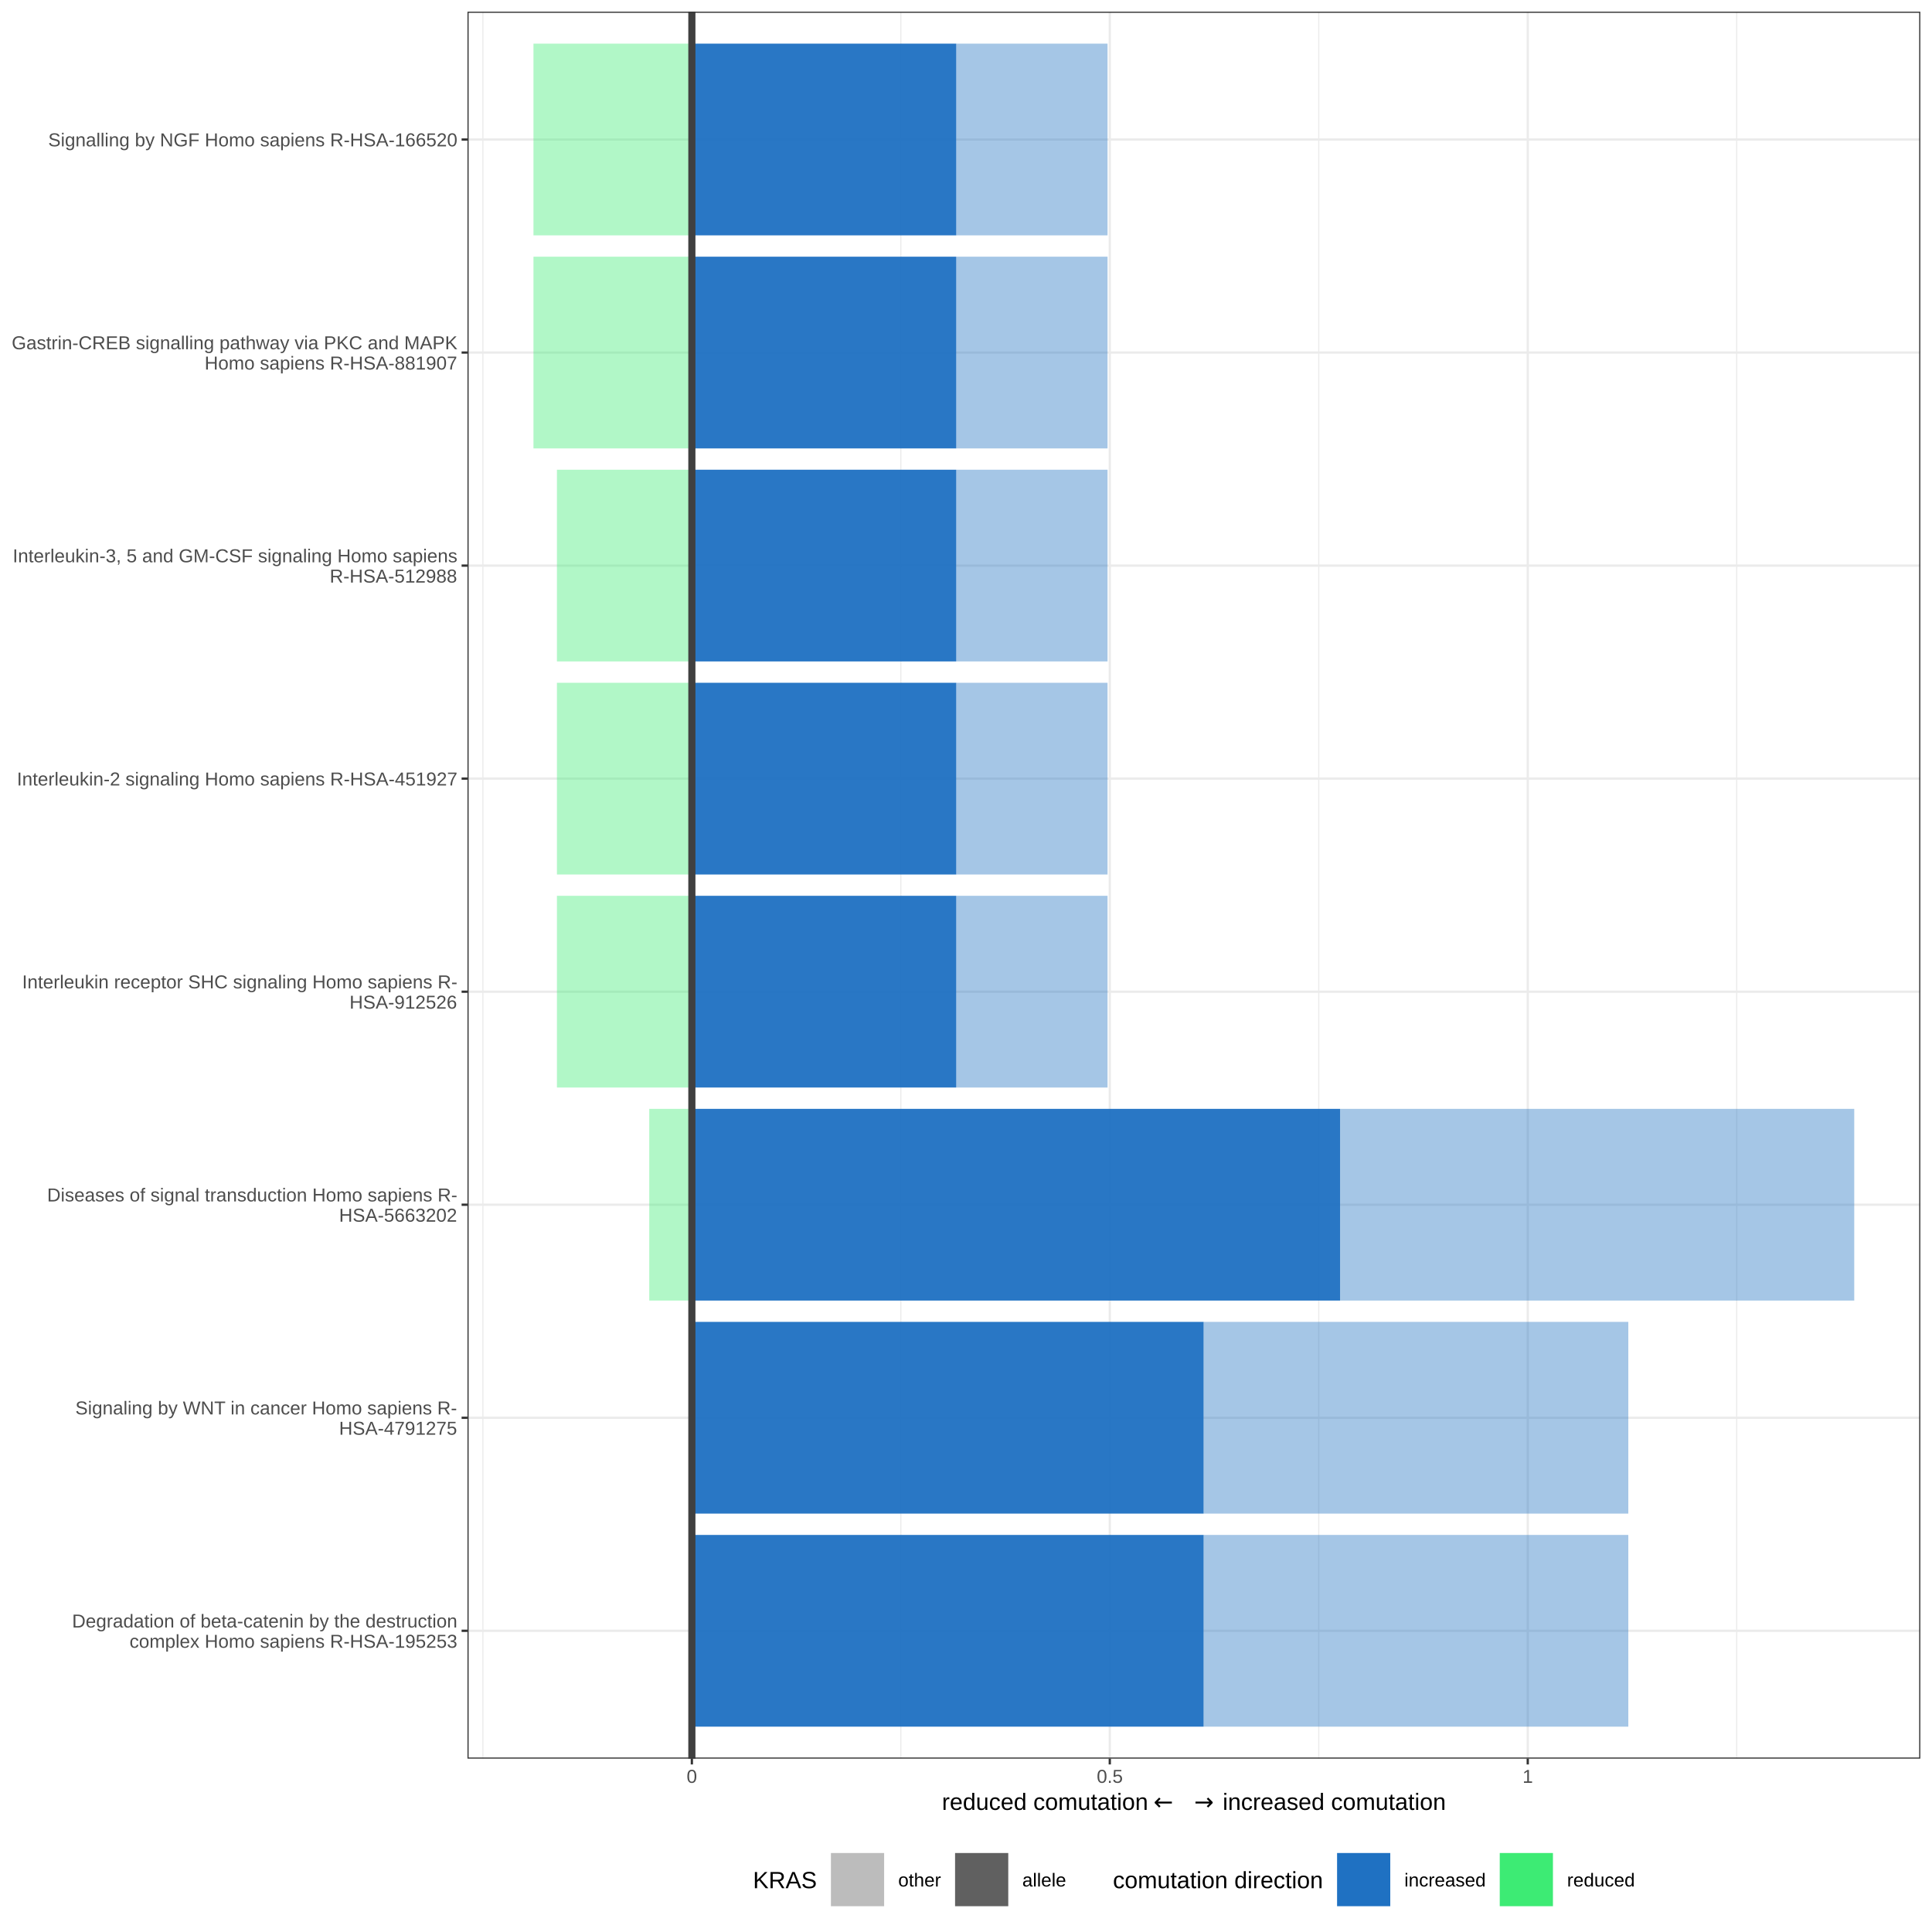
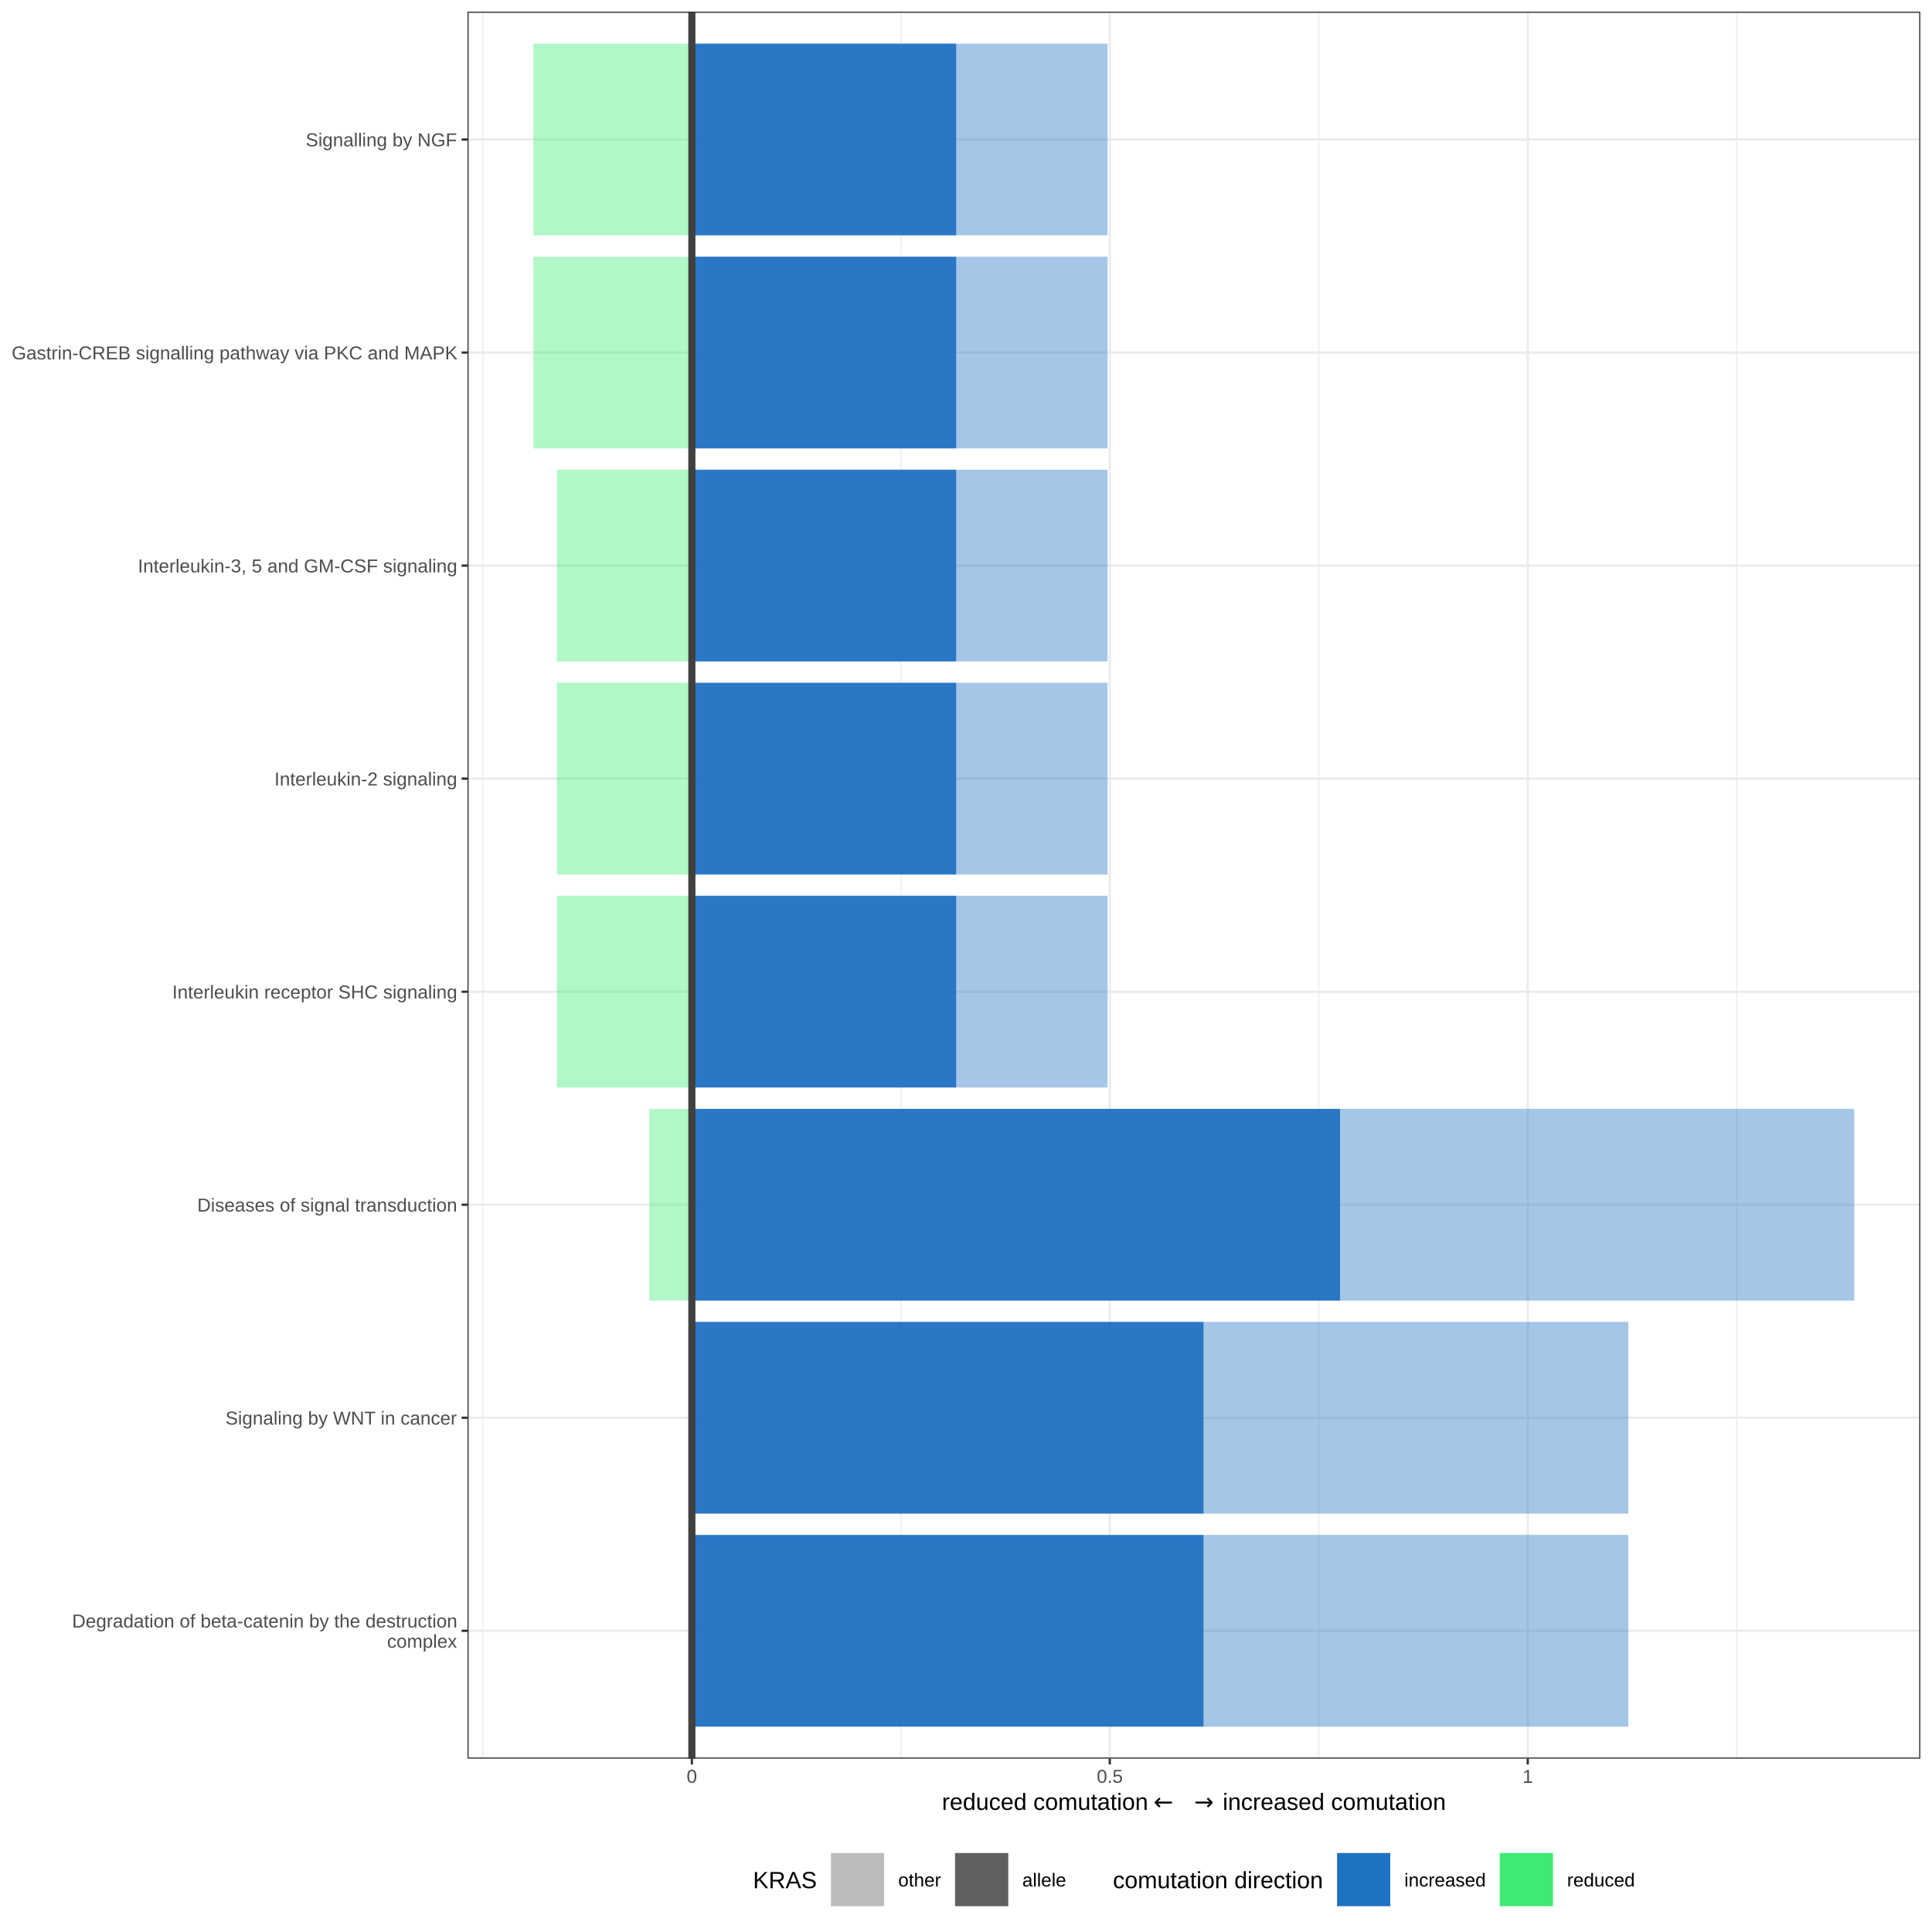
<svg xmlns="http://www.w3.org/2000/svg" viewBox="0 0 576.00 576.00">
  <defs>
    <style type="text/css">
    line, polyline, polygon, path, rect, circle {
      fill: none;
      stroke: #000000;
      stroke-linecap: round;
      stroke-linejoin: round;
      stroke-miterlimit: 10.00;
    }
  </style>
  </defs>
  <rect width="100%" height="100%" style="stroke: none; fill: #FFFFFF;" />
  <rect x="0.00" y="0.00" width="576.00" height="576.00" style="stroke-width: 0.68; stroke: #FFFFFF; fill: #FFFFFF;" />
  <defs>
    <clipPath id="cpMTM5LjM3fDU3Mi41MXw1MjQuMzF8My40OQ==">
      <rect x="139.37" y="3.49" width="433.15" height="520.82" />
    </clipPath>
  </defs>
  <rect x="139.37" y="3.49" width="433.15" height="520.82" style="stroke-width: 0.68; stroke: none; fill: #FFFFFF;" clip-path="url(#cpMTM5LjM3fDU3Mi41MXw1MjQuMzF8My40OQ==)" />
  <polyline points="143.97,524.31 143.97,3.49 " style="stroke-width: 0.34; stroke: #EBEBEB; stroke-linecap: butt;" clip-path="url(#cpMTM5LjM3fDU3Mi41MXw1MjQuMzF8My40OQ==)" />
  <polyline points="268.57,524.31 268.57,3.49 " style="stroke-width: 0.34; stroke: #EBEBEB; stroke-linecap: butt;" clip-path="url(#cpMTM5LjM3fDU3Mi41MXw1MjQuMzF8My40OQ==)" />
  <polyline points="393.17,524.31 393.17,3.49 " style="stroke-width: 0.34; stroke: #EBEBEB; stroke-linecap: butt;" clip-path="url(#cpMTM5LjM3fDU3Mi41MXw1MjQuMzF8My40OQ==)" />
  <polyline points="517.78,524.31 517.78,3.49 " style="stroke-width: 0.34; stroke: #EBEBEB; stroke-linecap: butt;" clip-path="url(#cpMTM5LjM3fDU3Mi41MXw1MjQuMzF8My40OQ==)" />
  <polyline points="139.37,486.20 572.51,486.20 " style="stroke-width: 0.68; stroke: #EBEBEB; stroke-linecap: butt;" clip-path="url(#cpMTM5LjM3fDU3Mi41MXw1MjQuMzF8My40OQ==)" />
  <polyline points="139.37,422.69 572.51,422.69 " style="stroke-width: 0.68; stroke: #EBEBEB; stroke-linecap: butt;" clip-path="url(#cpMTM5LjM3fDU3Mi41MXw1MjQuMzF8My40OQ==)" />
  <polyline points="139.37,359.17 572.51,359.17 " style="stroke-width: 0.68; stroke: #EBEBEB; stroke-linecap: butt;" clip-path="url(#cpMTM5LjM3fDU3Mi41MXw1MjQuMzF8My40OQ==)" />
  <polyline points="139.37,295.66 572.51,295.66 " style="stroke-width: 0.68; stroke: #EBEBEB; stroke-linecap: butt;" clip-path="url(#cpMTM5LjM3fDU3Mi41MXw1MjQuMzF8My40OQ==)" />
  <polyline points="139.37,232.14 572.51,232.14 " style="stroke-width: 0.68; stroke: #EBEBEB; stroke-linecap: butt;" clip-path="url(#cpMTM5LjM3fDU3Mi41MXw1MjQuMzF8My40OQ==)" />
  <polyline points="139.37,168.63 572.51,168.63 " style="stroke-width: 0.68; stroke: #EBEBEB; stroke-linecap: butt;" clip-path="url(#cpMTM5LjM3fDU3Mi41MXw1MjQuMzF8My40OQ==)" />
  <polyline points="139.37,105.11 572.51,105.11 " style="stroke-width: 0.68; stroke: #EBEBEB; stroke-linecap: butt;" clip-path="url(#cpMTM5LjM3fDU3Mi41MXw1MjQuMzF8My40OQ==)" />
  <polyline points="139.37,41.60 572.51,41.60 " style="stroke-width: 0.68; stroke: #EBEBEB; stroke-linecap: butt;" clip-path="url(#cpMTM5LjM3fDU3Mi41MXw1MjQuMzF8My40OQ==)" />
  <polyline points="206.27,524.31 206.27,3.49 " style="stroke-width: 0.68; stroke: #EBEBEB; stroke-linecap: butt;" clip-path="url(#cpMTM5LjM3fDU3Mi41MXw1MjQuMzF8My40OQ==)" />
  <polyline points="330.87,524.31 330.87,3.49 " style="stroke-width: 0.68; stroke: #EBEBEB; stroke-linecap: butt;" clip-path="url(#cpMTM5LjM3fDU3Mi41MXw1MjQuMzF8My40OQ==)" />
  <polyline points="455.48,524.31 455.48,3.49 " style="stroke-width: 0.68; stroke: #EBEBEB; stroke-linecap: butt;" clip-path="url(#cpMTM5LjM3fDU3Mi41MXw1MjQuMzF8My40OQ==)" />
  <rect x="206.27" y="330.59" width="193.26" height="57.16" style="stroke-width: 1.07; stroke: none; stroke-linecap: square; stroke-linejoin: miter; fill: #1F71C2; fill-opacity: 0.95;" clip-path="url(#cpMTM5LjM3fDU3Mi41MXw1MjQuMzF8My40OQ==)" />
  <rect x="206.27" y="330.59" width="0.00" height="57.16" style="stroke-width: 1.07; stroke: none; stroke-linecap: square; stroke-linejoin: miter; fill: #3DEB74; fill-opacity: 0.95;" clip-path="url(#cpMTM5LjM3fDU3Mi41MXw1MjQuMzF8My40OQ==)" />
  <rect x="399.53" y="330.59" width="153.29" height="57.16" style="stroke-width: 1.07; stroke: none; stroke-linecap: square; stroke-linejoin: miter; fill: #1F71C2; fill-opacity: 0.40;" clip-path="url(#cpMTM5LjM3fDU3Mi41MXw1MjQuMzF8My40OQ==)" />
  <rect x="193.57" y="330.59" width="12.70" height="57.16" style="stroke-width: 1.07; stroke: none; stroke-linecap: square; stroke-linejoin: miter; fill: #3DEB74; fill-opacity: 0.40;" clip-path="url(#cpMTM5LjM3fDU3Mi41MXw1MjQuMzF8My40OQ==)" />
  <rect x="206.27" y="394.10" width="152.58" height="57.16" style="stroke-width: 1.07; stroke: none; stroke-linecap: square; stroke-linejoin: miter; fill: #1F71C2; fill-opacity: 0.95;" clip-path="url(#cpMTM5LjM3fDU3Mi41MXw1MjQuMzF8My40OQ==)" />
  <rect x="206.27" y="394.10" width="0.00" height="57.16" style="stroke-width: 1.07; stroke: none; stroke-linecap: square; stroke-linejoin: miter; fill: #3DEB74; fill-opacity: 0.95;" clip-path="url(#cpMTM5LjM3fDU3Mi41MXw1MjQuMzF8My40OQ==)" />
  <rect x="358.85" y="394.10" width="126.61" height="57.16" style="stroke-width: 1.07; stroke: none; stroke-linecap: square; stroke-linejoin: miter; fill: #1F71C2; fill-opacity: 0.40;" clip-path="url(#cpMTM5LjM3fDU3Mi41MXw1MjQuMzF8My40OQ==)" />
  <rect x="206.27" y="394.10" width="0.00" height="57.16" style="stroke-width: 1.07; stroke: none; stroke-linecap: square; stroke-linejoin: miter; fill: #3DEB74; fill-opacity: 0.40;" clip-path="url(#cpMTM5LjM3fDU3Mi41MXw1MjQuMzF8My40OQ==)" />
  <rect x="206.27" y="457.62" width="152.58" height="57.16" style="stroke-width: 1.07; stroke: none; stroke-linecap: square; stroke-linejoin: miter; fill: #1F71C2; fill-opacity: 0.95;" clip-path="url(#cpMTM5LjM3fDU3Mi41MXw1MjQuMzF8My40OQ==)" />
  <rect x="206.27" y="457.62" width="0.00" height="57.16" style="stroke-width: 1.07; stroke: none; stroke-linecap: square; stroke-linejoin: miter; fill: #3DEB74; fill-opacity: 0.95;" clip-path="url(#cpMTM5LjM3fDU3Mi41MXw1MjQuMzF8My40OQ==)" />
  <rect x="358.85" y="457.62" width="126.61" height="57.16" style="stroke-width: 1.07; stroke: none; stroke-linecap: square; stroke-linejoin: miter; fill: #1F71C2; fill-opacity: 0.40;" clip-path="url(#cpMTM5LjM3fDU3Mi41MXw1MjQuMzF8My40OQ==)" />
  <rect x="206.27" y="457.62" width="0.00" height="57.16" style="stroke-width: 1.07; stroke: none; stroke-linecap: square; stroke-linejoin: miter; fill: #3DEB74; fill-opacity: 0.40;" clip-path="url(#cpMTM5LjM3fDU3Mi41MXw1MjQuMzF8My40OQ==)" />
  <rect x="206.27" y="267.07" width="78.83" height="57.16" style="stroke-width: 1.07; stroke: none; stroke-linecap: square; stroke-linejoin: miter; fill: #1F71C2; fill-opacity: 0.95;" clip-path="url(#cpMTM5LjM3fDU3Mi41MXw1MjQuMzF8My40OQ==)" />
  <rect x="206.27" y="267.07" width="0.00" height="57.16" style="stroke-width: 1.07; stroke: none; stroke-linecap: square; stroke-linejoin: miter; fill: #3DEB74; fill-opacity: 0.95;" clip-path="url(#cpMTM5LjM3fDU3Mi41MXw1MjQuMzF8My40OQ==)" />
  <rect x="285.10" y="267.07" width="45.10" height="57.16" style="stroke-width: 1.07; stroke: none; stroke-linecap: square; stroke-linejoin: miter; fill: #1F71C2; fill-opacity: 0.40;" clip-path="url(#cpMTM5LjM3fDU3Mi41MXw1MjQuMzF8My40OQ==)" />
  <rect x="166.04" y="267.07" width="40.23" height="57.16" style="stroke-width: 1.07; stroke: none; stroke-linecap: square; stroke-linejoin: miter; fill: #3DEB74; fill-opacity: 0.40;" clip-path="url(#cpMTM5LjM3fDU3Mi41MXw1MjQuMzF8My40OQ==)" />
  <rect x="206.27" y="76.53" width="78.83" height="57.16" style="stroke-width: 1.07; stroke: none; stroke-linecap: square; stroke-linejoin: miter; fill: #1F71C2; fill-opacity: 0.95;" clip-path="url(#cpMTM5LjM3fDU3Mi41MXw1MjQuMzF8My40OQ==)" />
  <rect x="206.27" y="76.53" width="0.00" height="57.16" style="stroke-width: 1.07; stroke: none; stroke-linecap: square; stroke-linejoin: miter; fill: #3DEB74; fill-opacity: 0.95;" clip-path="url(#cpMTM5LjM3fDU3Mi41MXw1MjQuMzF8My40OQ==)" />
  <rect x="285.10" y="76.53" width="45.10" height="57.16" style="stroke-width: 1.07; stroke: none; stroke-linecap: square; stroke-linejoin: miter; fill: #1F71C2; fill-opacity: 0.40;" clip-path="url(#cpMTM5LjM3fDU3Mi41MXw1MjQuMzF8My40OQ==)" />
  <rect x="159.05" y="76.53" width="47.22" height="57.16" style="stroke-width: 1.07; stroke: none; stroke-linecap: square; stroke-linejoin: miter; fill: #3DEB74; fill-opacity: 0.40;" clip-path="url(#cpMTM5LjM3fDU3Mi41MXw1MjQuMzF8My40OQ==)" />
  <rect x="206.27" y="203.56" width="78.83" height="57.16" style="stroke-width: 1.07; stroke: none; stroke-linecap: square; stroke-linejoin: miter; fill: #1F71C2; fill-opacity: 0.95;" clip-path="url(#cpMTM5LjM3fDU3Mi41MXw1MjQuMzF8My40OQ==)" />
  <rect x="206.27" y="203.56" width="0.00" height="57.16" style="stroke-width: 1.07; stroke: none; stroke-linecap: square; stroke-linejoin: miter; fill: #3DEB74; fill-opacity: 0.95;" clip-path="url(#cpMTM5LjM3fDU3Mi41MXw1MjQuMzF8My40OQ==)" />
  <rect x="285.10" y="203.56" width="45.10" height="57.16" style="stroke-width: 1.07; stroke: none; stroke-linecap: square; stroke-linejoin: miter; fill: #1F71C2; fill-opacity: 0.40;" clip-path="url(#cpMTM5LjM3fDU3Mi41MXw1MjQuMzF8My40OQ==)" />
  <rect x="166.04" y="203.56" width="40.23" height="57.16" style="stroke-width: 1.07; stroke: none; stroke-linecap: square; stroke-linejoin: miter; fill: #3DEB74; fill-opacity: 0.40;" clip-path="url(#cpMTM5LjM3fDU3Mi41MXw1MjQuMzF8My40OQ==)" />
  <rect x="206.27" y="13.01" width="78.83" height="57.16" style="stroke-width: 1.07; stroke: none; stroke-linecap: square; stroke-linejoin: miter; fill: #1F71C2; fill-opacity: 0.95;" clip-path="url(#cpMTM5LjM3fDU3Mi41MXw1MjQuMzF8My40OQ==)" />
  <rect x="206.27" y="13.01" width="0.00" height="57.16" style="stroke-width: 1.07; stroke: none; stroke-linecap: square; stroke-linejoin: miter; fill: #3DEB74; fill-opacity: 0.95;" clip-path="url(#cpMTM5LjM3fDU3Mi41MXw1MjQuMzF8My40OQ==)" />
  <rect x="285.10" y="13.01" width="45.10" height="57.16" style="stroke-width: 1.07; stroke: none; stroke-linecap: square; stroke-linejoin: miter; fill: #1F71C2; fill-opacity: 0.40;" clip-path="url(#cpMTM5LjM3fDU3Mi41MXw1MjQuMzF8My40OQ==)" />
  <rect x="159.05" y="13.01" width="47.22" height="57.16" style="stroke-width: 1.07; stroke: none; stroke-linecap: square; stroke-linejoin: miter; fill: #3DEB74; fill-opacity: 0.40;" clip-path="url(#cpMTM5LjM3fDU3Mi41MXw1MjQuMzF8My40OQ==)" />
  <rect x="206.27" y="140.04" width="78.83" height="57.16" style="stroke-width: 1.07; stroke: none; stroke-linecap: square; stroke-linejoin: miter; fill: #1F71C2; fill-opacity: 0.95;" clip-path="url(#cpMTM5LjM3fDU3Mi41MXw1MjQuMzF8My40OQ==)" />
  <rect x="206.27" y="140.04" width="0.00" height="57.16" style="stroke-width: 1.07; stroke: none; stroke-linecap: square; stroke-linejoin: miter; fill: #3DEB74; fill-opacity: 0.95;" clip-path="url(#cpMTM5LjM3fDU3Mi41MXw1MjQuMzF8My40OQ==)" />
  <rect x="285.10" y="140.04" width="45.10" height="57.16" style="stroke-width: 1.07; stroke: none; stroke-linecap: square; stroke-linejoin: miter; fill: #1F71C2; fill-opacity: 0.40;" clip-path="url(#cpMTM5LjM3fDU3Mi41MXw1MjQuMzF8My40OQ==)" />
  <rect x="166.04" y="140.04" width="40.23" height="57.16" style="stroke-width: 1.07; stroke: none; stroke-linecap: square; stroke-linejoin: miter; fill: #3DEB74; fill-opacity: 0.40;" clip-path="url(#cpMTM5LjM3fDU3Mi41MXw1MjQuMzF8My40OQ==)" />
  <line x1="206.27" y1="524.31" x2="206.27" y2="3.49" style="stroke-width: 2.13; stroke: #404040; stroke-linecap: butt;" clip-path="url(#cpMTM5LjM3fDU3Mi41MXw1MjQuMzF8My40OQ==)" />
  <rect x="139.37" y="3.49" width="433.15" height="520.82" style="stroke-width: 0.68; stroke: #333333;" clip-path="url(#cpMTM5LjM3fDU3Mi41MXw1MjQuMzF8My40OQ==)" />
  <defs>
    <clipPath id="cpMC4wMHw1NzYuMDB8NTc2LjAwfDAuMDA=">
      <rect x="0.00" y="0.00" width="576.00" height="576.00" />
    </clipPath>
  </defs>
  <g clip-path="url(#cpMC4wMHw1NzYuMDB8NTc2LjAwfDAuMDA=)">
    <text x="21.49" y="485.22" style="font-size: 5.60px; fill: #4D4D4D; font-family: Arial;" textLength="114.73px" lengthAdjust="spacingAndGlyphs">Degradation of beta-catenin by the destruction</text>
  </g>
  <g clip-path="url(#cpMC4wMHw1NzYuMDB8NTc2LjAwfDAuMDA=)">
-     <text x="38.62" y="491.26" style="font-size: 5.60px; fill: #4D4D4D; font-family: Arial;" textLength="97.61px" lengthAdjust="spacingAndGlyphs">complex Homo sapiens R-HSA-195253</text>
+     <text x="115.40" y="491.26" style="font-size: 5.60px; fill: #4D4D4D; font-family: Arial;" textLength="20.83px" lengthAdjust="spacingAndGlyphs">complex</text>
  </g>
  <g clip-path="url(#cpMC4wMHw1NzYuMDB8NTc2LjAwfDAuMDA=)">
-     <text x="22.46" y="421.70" style="font-size: 5.60px; fill: #4D4D4D; font-family: Arial;" textLength="113.77px" lengthAdjust="spacingAndGlyphs">Signaling by WNT in cancer Homo sapiens R-</text>
+     <text x="67.22" y="424.72" style="font-size: 5.60px; fill: #4D4D4D; font-family: Arial;" textLength="69.01px" lengthAdjust="spacingAndGlyphs">Signaling by WNT in cancer</text>
  </g>
  <g clip-path="url(#cpMC4wMHw1NzYuMDB8NTc2LjAwfDAuMDA=)">
-     <text x="101.09" y="427.75" style="font-size: 5.60px; fill: #4D4D4D; font-family: Arial;" textLength="35.13px" lengthAdjust="spacingAndGlyphs">HSA-4791275</text>
+     <text x="58.81" y="361.21" style="font-size: 5.60px; fill: #4D4D4D; font-family: Arial;" textLength="77.41px" lengthAdjust="spacingAndGlyphs">Diseases of signal transduction</text>
  </g>
  <g clip-path="url(#cpMC4wMHw1NzYuMDB8NTc2LjAwfDAuMDA=)">
-     <text x="14.05" y="358.19" style="font-size: 5.60px; fill: #4D4D4D; font-family: Arial;" textLength="122.17px" lengthAdjust="spacingAndGlyphs">Diseases of signal transduction Homo sapiens R-</text>
+     <text x="51.36" y="297.69" style="font-size: 5.60px; fill: #4D4D4D; font-family: Arial;" textLength="84.87px" lengthAdjust="spacingAndGlyphs">Interleukin receptor SHC signaling</text>
  </g>
  <g clip-path="url(#cpMC4wMHw1NzYuMDB8NTc2LjAwfDAuMDA=)">
-     <text x="101.09" y="364.23" style="font-size: 5.60px; fill: #4D4D4D; font-family: Arial;" textLength="35.13px" lengthAdjust="spacingAndGlyphs">HSA-5663202</text>
+     <text x="81.82" y="234.18" style="font-size: 5.60px; fill: #4D4D4D; font-family: Arial;" textLength="54.41px" lengthAdjust="spacingAndGlyphs">Interleukin-2 signaling</text>
  </g>
  <g clip-path="url(#cpMC4wMHw1NzYuMDB8NTc2LjAwfDAuMDA=)">
-     <text x="6.60" y="294.67" style="font-size: 5.60px; fill: #4D4D4D; font-family: Arial;" textLength="129.63px" lengthAdjust="spacingAndGlyphs">Interleukin receptor SHC signaling Homo sapiens R-</text>
+     <text x="41.10" y="170.66" style="font-size: 5.60px; fill: #4D4D4D; font-family: Arial;" textLength="95.13px" lengthAdjust="spacingAndGlyphs">Interleukin-3, 5 and GM-CSF signaling</text>
  </g>
  <g clip-path="url(#cpMC4wMHw1NzYuMDB8NTc2LjAwfDAuMDA=)">
-     <text x="104.20" y="300.72" style="font-size: 5.60px; fill: #4D4D4D; font-family: Arial;" textLength="32.02px" lengthAdjust="spacingAndGlyphs">HSA-912526</text>
+     <text x="3.49" y="107.15" style="font-size: 5.60px; fill: #4D4D4D; font-family: Arial;" textLength="132.74px" lengthAdjust="spacingAndGlyphs">Gastrin-CREB signalling pathway via PKC and MAPK</text>
  </g>
  <g clip-path="url(#cpMC4wMHw1NzYuMDB8NTc2LjAwfDAuMDA=)">
-     <text x="5.04" y="234.18" style="font-size: 5.60px; fill: #4D4D4D; font-family: Arial;" textLength="131.19px" lengthAdjust="spacingAndGlyphs">Interleukin-2 signaling Homo sapiens R-HSA-451927</text>
-   </g>
-   <g clip-path="url(#cpMC4wMHw1NzYuMDB8NTc2LjAwfDAuMDA=)">
-     <text x="3.79" y="167.64" style="font-size: 5.60px; fill: #4D4D4D; font-family: Arial;" textLength="132.43px" lengthAdjust="spacingAndGlyphs">Interleukin-3, 5 and GM-CSF signaling Homo sapiens</text>
-   </g>
-   <g clip-path="url(#cpMC4wMHw1NzYuMDB8NTc2LjAwfDAuMDA=)">
-     <text x="98.30" y="173.69" style="font-size: 5.60px; fill: #4D4D4D; font-family: Arial;" textLength="37.93px" lengthAdjust="spacingAndGlyphs">R-HSA-512988</text>
-   </g>
-   <g clip-path="url(#cpMC4wMHw1NzYuMDB8NTc2LjAwfDAuMDA=)">
-     <text x="3.49" y="104.13" style="font-size: 5.60px; fill: #4D4D4D; font-family: Arial;" textLength="132.74px" lengthAdjust="spacingAndGlyphs">Gastrin-CREB signalling pathway via PKC and MAPK</text>
-   </g>
-   <g clip-path="url(#cpMC4wMHw1NzYuMDB8NTc2LjAwfDAuMDA=)">
-     <text x="61.00" y="110.17" style="font-size: 5.60px; fill: #4D4D4D; font-family: Arial;" textLength="75.23px" lengthAdjust="spacingAndGlyphs">Homo sapiens R-HSA-881907</text>
-   </g>
-   <g clip-path="url(#cpMC4wMHw1NzYuMDB8NTc2LjAwfDAuMDA=)">
-     <text x="14.37" y="43.63" style="font-size: 5.60px; fill: #4D4D4D; font-family: Arial;" textLength="121.86px" lengthAdjust="spacingAndGlyphs">Signalling by NGF Homo sapiens R-HSA-166520</text>
+     <text x="91.15" y="43.63" style="font-size: 5.60px; fill: #4D4D4D; font-family: Arial;" textLength="45.07px" lengthAdjust="spacingAndGlyphs">Signalling by NGF</text>
  </g>
  <polyline points="137.62,486.20 139.37,486.20 " style="stroke-width: 0.68; stroke: #333333; stroke-linecap: butt;" clip-path="url(#cpMC4wMHw1NzYuMDB8NTc2LjAwfDAuMDA=)" />
  <polyline points="137.62,422.69 139.37,422.69 " style="stroke-width: 0.68; stroke: #333333; stroke-linecap: butt;" clip-path="url(#cpMC4wMHw1NzYuMDB8NTc2LjAwfDAuMDA=)" />
  <polyline points="137.62,359.17 139.37,359.17 " style="stroke-width: 0.68; stroke: #333333; stroke-linecap: butt;" clip-path="url(#cpMC4wMHw1NzYuMDB8NTc2LjAwfDAuMDA=)" />
  <polyline points="137.62,295.66 139.37,295.66 " style="stroke-width: 0.68; stroke: #333333; stroke-linecap: butt;" clip-path="url(#cpMC4wMHw1NzYuMDB8NTc2LjAwfDAuMDA=)" />
  <polyline points="137.62,232.14 139.37,232.14 " style="stroke-width: 0.68; stroke: #333333; stroke-linecap: butt;" clip-path="url(#cpMC4wMHw1NzYuMDB8NTc2LjAwfDAuMDA=)" />
  <polyline points="137.62,168.63 139.37,168.63 " style="stroke-width: 0.68; stroke: #333333; stroke-linecap: butt;" clip-path="url(#cpMC4wMHw1NzYuMDB8NTc2LjAwfDAuMDA=)" />
  <polyline points="137.62,105.11 139.37,105.11 " style="stroke-width: 0.68; stroke: #333333; stroke-linecap: butt;" clip-path="url(#cpMC4wMHw1NzYuMDB8NTc2LjAwfDAuMDA=)" />
  <polyline points="137.62,41.60 139.37,41.60 " style="stroke-width: 0.68; stroke: #333333; stroke-linecap: butt;" clip-path="url(#cpMC4wMHw1NzYuMDB8NTc2LjAwfDAuMDA=)" />
  <polyline points="206.27,526.05 206.27,524.31 " style="stroke-width: 0.68; stroke: #333333; stroke-linecap: butt;" clip-path="url(#cpMC4wMHw1NzYuMDB8NTc2LjAwfDAuMDA=)" />
  <polyline points="330.87,526.05 330.87,524.31 " style="stroke-width: 0.68; stroke: #333333; stroke-linecap: butt;" clip-path="url(#cpMC4wMHw1NzYuMDB8NTc2LjAwfDAuMDA=)" />
  <polyline points="455.48,526.05 455.48,524.31 " style="stroke-width: 0.68; stroke: #333333; stroke-linecap: butt;" clip-path="url(#cpMC4wMHw1NzYuMDB8NTc2LjAwfDAuMDA=)" />
  <g clip-path="url(#cpMC4wMHw1NzYuMDB8NTc2LjAwfDAuMDA=)">
    <text x="204.71" y="531.53" style="font-size: 5.60px; fill: #4D4D4D; font-family: Arial;" textLength="3.11px" lengthAdjust="spacingAndGlyphs">0</text>
  </g>
  <g clip-path="url(#cpMC4wMHw1NzYuMDB8NTc2LjAwfDAuMDA=)">
    <text x="326.99" y="531.53" style="font-size: 5.60px; fill: #4D4D4D; font-family: Arial;" textLength="7.78px" lengthAdjust="spacingAndGlyphs">0.5</text>
  </g>
  <g clip-path="url(#cpMC4wMHw1NzYuMDB8NTc2LjAwfDAuMDA=)">
    <text x="453.92" y="531.53" style="font-size: 5.60px; fill: #4D4D4D; font-family: Arial;" textLength="3.11px" lengthAdjust="spacingAndGlyphs">1</text>
  </g>
  <g clip-path="url(#cpMC4wMHw1NzYuMDB8NTc2LjAwfDAuMDA=)">
    <text x="280.82" y="539.60" style="font-size: 7.00px; font-family: Arial;" textLength="61.47px" lengthAdjust="spacingAndGlyphs">reduced comutation</text>
  </g>
  <g clip-path="url(#cpMC4wMHw1NzYuMDB8NTc2LjAwfDAuMDA=)">
    <text x="343.91" y="539.60" style="font-size: 7.00px; font-family: Standard Symbols L;" textLength="6.91px" lengthAdjust="spacingAndGlyphs">←</text>
  </g>
  <g clip-path="url(#cpMC4wMHw1NzYuMDB8NTc2LjAwfDAuMDA=)">
    <text x="352.44" y="539.60" style="font-size: 7.00px; font-family: Arial;" textLength="1.95px" lengthAdjust="spacingAndGlyphs"> </text>
  </g>
  <g clip-path="url(#cpMC4wMHw1NzYuMDB8NTc2LjAwfDAuMDA=)">
    <text x="356.01" y="539.60" style="font-size: 7.00px; font-family: Standard Symbols L;" textLength="6.91px" lengthAdjust="spacingAndGlyphs">→</text>
  </g>
  <g clip-path="url(#cpMC4wMHw1NzYuMDB8NTc2LjAwfDAuMDA=)">
    <text x="364.53" y="539.60" style="font-size: 7.00px; font-family: Arial;" textLength="66.53px" lengthAdjust="spacingAndGlyphs">increased comutation</text>
  </g>
  <rect x="220.99" y="548.26" width="100.35" height="24.25" style="stroke-width: 0.68; stroke: none; fill: #FFFFFF;" clip-path="url(#cpMC4wMHw1NzYuMDB8NTc2LjAwfDAuMDA=)" />
  <g clip-path="url(#cpMC4wMHw1NzYuMDB8NTc2LjAwfDAuMDA=)">
    <text x="224.48" y="562.94" style="font-size: 7.00px; font-family: Arial;" textLength="19.06px" lengthAdjust="spacingAndGlyphs">KRAS</text>
  </g>
  <rect x="247.03" y="551.75" width="17.28" height="17.28" style="stroke-width: 0.68; stroke: none; fill: #FFFFFF;" clip-path="url(#cpMC4wMHw1NzYuMDB8NTc2LjAwfDAuMDA=)" />
  <rect x="247.73" y="552.45" width="15.86" height="15.86" style="stroke-width: 1.07; stroke: none; stroke-linecap: square; stroke-linejoin: miter; fill: #595959; fill-opacity: 0.40;" clip-path="url(#cpMC4wMHw1NzYuMDB8NTc2LjAwfDAuMDA=)" />
  <rect x="284.03" y="551.75" width="17.28" height="17.28" style="stroke-width: 0.68; stroke: none; fill: #FFFFFF;" clip-path="url(#cpMC4wMHw1NzYuMDB8NTc2LjAwfDAuMDA=)" />
  <rect x="284.74" y="552.45" width="15.86" height="15.86" style="stroke-width: 1.07; stroke: none; stroke-linecap: square; stroke-linejoin: miter; fill: #595959; fill-opacity: 0.95;" clip-path="url(#cpMC4wMHw1NzYuMDB8NTc2LjAwfDAuMDA=)" />
  <g clip-path="url(#cpMC4wMHw1NzYuMDB8NTc2LjAwfDAuMDA=)">
    <text x="267.79" y="562.43" style="font-size: 5.60px; font-family: Arial;" textLength="12.75px" lengthAdjust="spacingAndGlyphs">other</text>
  </g>
  <g clip-path="url(#cpMC4wMHw1NzYuMDB8NTc2LjAwfDAuMDA=)">
    <text x="304.79" y="562.43" style="font-size: 5.60px; font-family: Arial;" textLength="13.06px" lengthAdjust="spacingAndGlyphs">allele</text>
  </g>
  <rect x="328.31" y="548.26" width="162.58" height="24.25" style="stroke-width: 0.68; stroke: none; fill: #FFFFFF;" clip-path="url(#cpMC4wMHw1NzYuMDB8NTc2LjAwfDAuMDA=)" />
  <g clip-path="url(#cpMC4wMHw1NzYuMDB8NTc2LjAwfDAuMDA=)">
    <text x="331.80" y="562.94" style="font-size: 7.00px; font-family: Arial;" textLength="62.64px" lengthAdjust="spacingAndGlyphs">comutation direction</text>
  </g>
  <rect x="397.92" y="551.75" width="17.28" height="17.28" style="stroke-width: 0.68; stroke: none; fill: #FFFFFF;" clip-path="url(#cpMC4wMHw1NzYuMDB8NTc2LjAwfDAuMDA=)" />
  <rect x="398.63" y="552.45" width="15.86" height="15.86" style="stroke-width: 1.07; stroke: none; stroke-linecap: square; stroke-linejoin: miter; fill: #1F71C2;" clip-path="url(#cpMC4wMHw1NzYuMDB8NTc2LjAwfDAuMDA=)" />
  <rect x="446.42" y="551.75" width="17.28" height="17.28" style="stroke-width: 0.68; stroke: none; fill: #FFFFFF;" clip-path="url(#cpMC4wMHw1NzYuMDB8NTc2LjAwfDAuMDA=)" />
  <rect x="447.13" y="552.45" width="15.86" height="15.86" style="stroke-width: 1.07; stroke: none; stroke-linecap: square; stroke-linejoin: miter; fill: #3DEB74;" clip-path="url(#cpMC4wMHw1NzYuMDB8NTc2LjAwfDAuMDA=)" />
  <g clip-path="url(#cpMC4wMHw1NzYuMDB8NTc2LjAwfDAuMDA=)">
    <text x="418.69" y="562.43" style="font-size: 5.60px; font-family: Arial;" textLength="24.25px" lengthAdjust="spacingAndGlyphs">increased</text>
  </g>
  <g clip-path="url(#cpMC4wMHw1NzYuMDB8NTc2LjAwfDAuMDA=)">
    <text x="467.19" y="562.43" style="font-size: 5.60px; font-family: Arial;" textLength="20.21px" lengthAdjust="spacingAndGlyphs">reduced</text>
  </g>
</svg>
